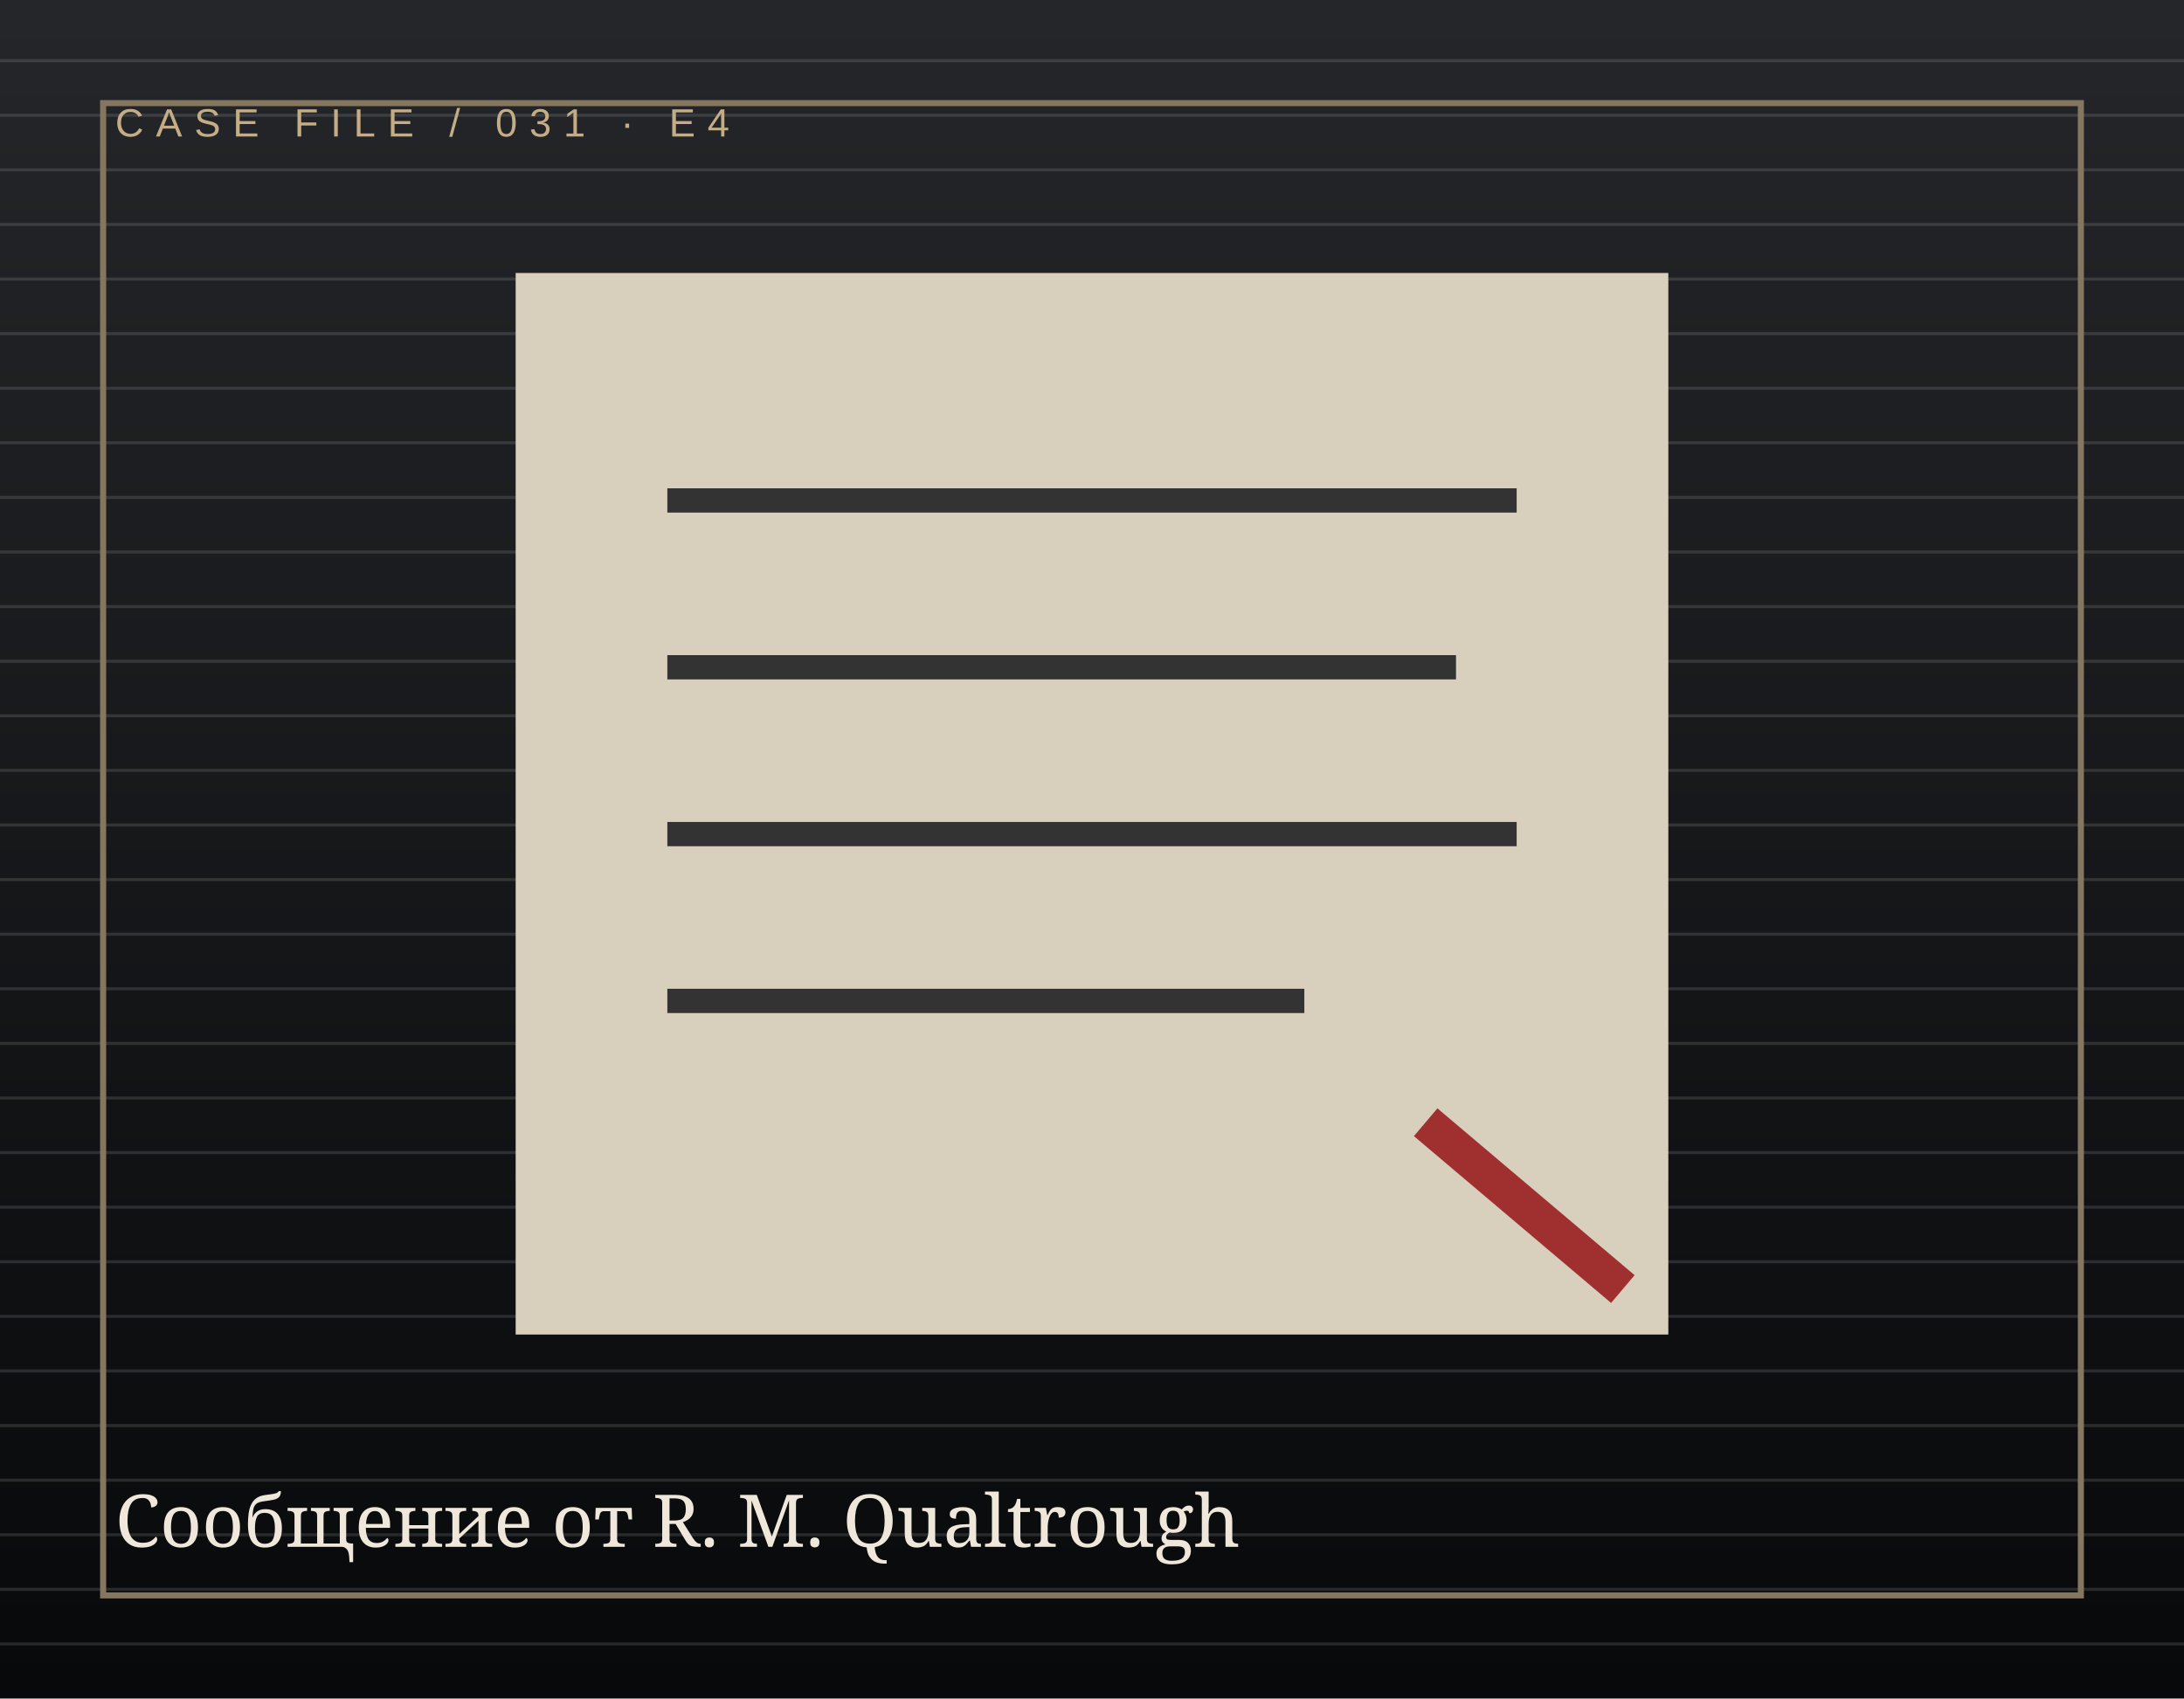
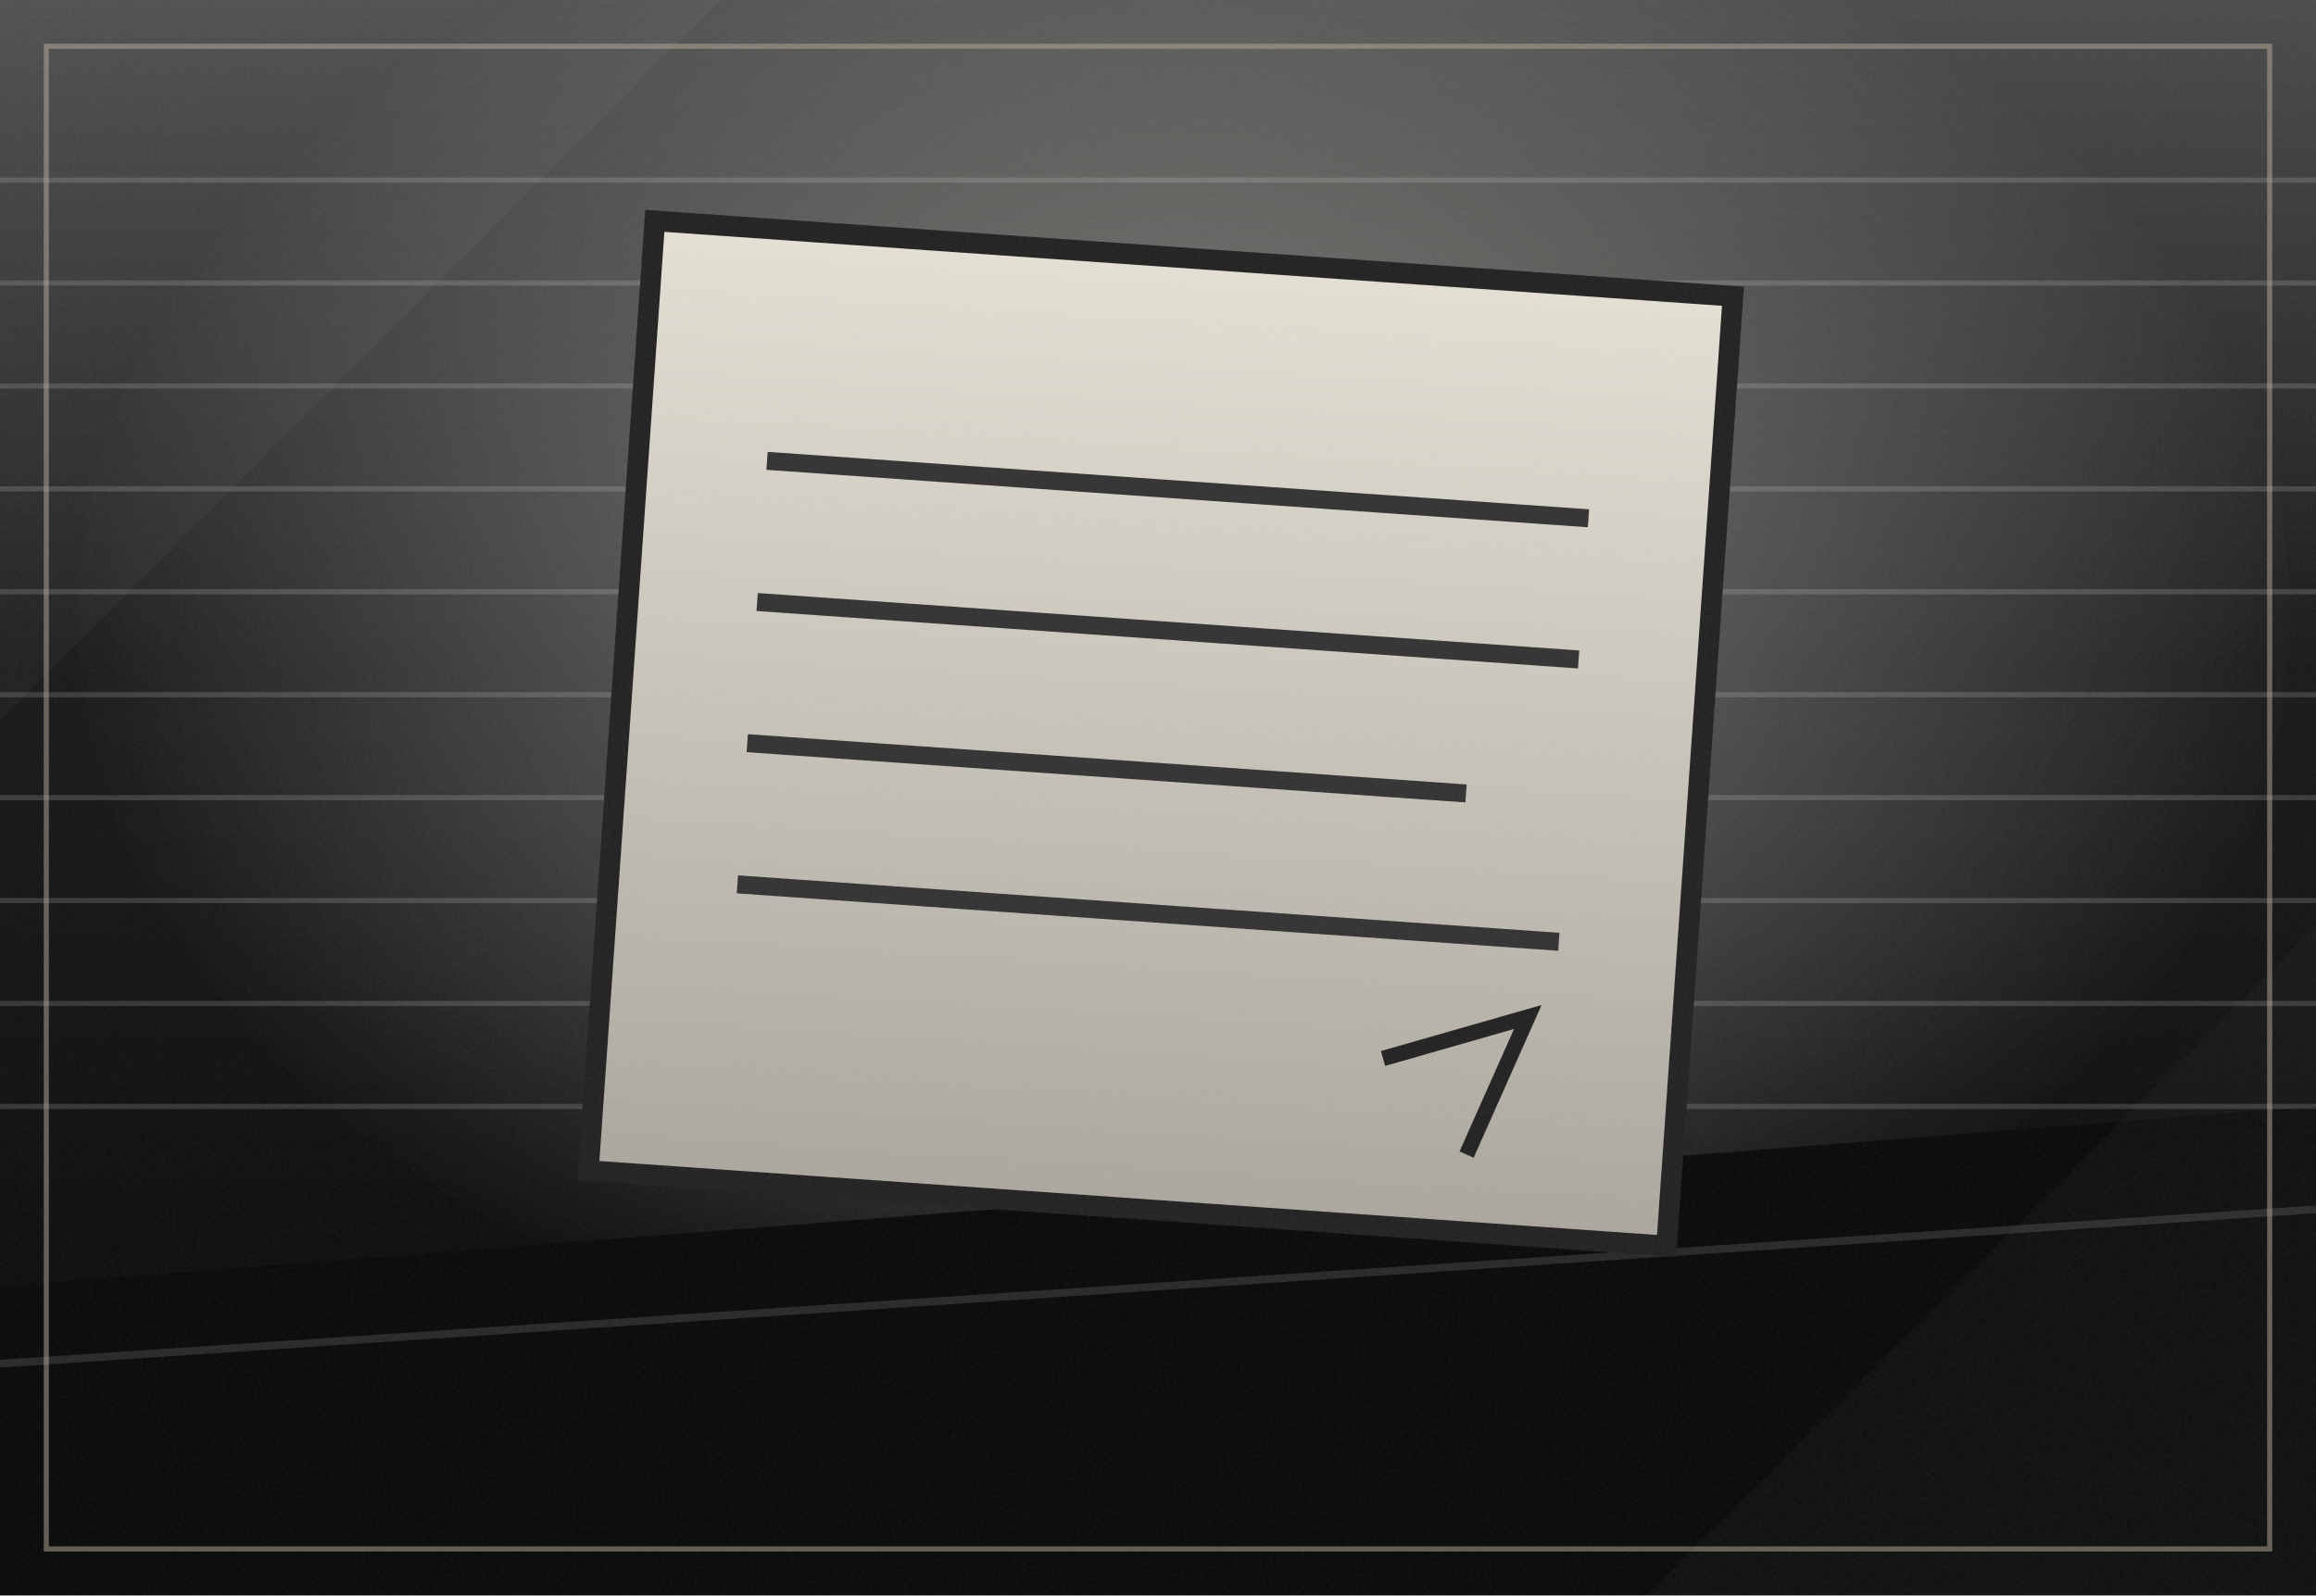
- <svg xmlns="http://www.w3.org/2000/svg" viewBox="0 0 720 560">
+ <svg xmlns="http://www.w3.org/2000/svg" viewBox="0 0 900 620">
  <defs>
    <linearGradient id="bg" x2="0" y2="1">
-       <stop stop-color="#242629" />
-       <stop offset="1" stop-color="#08090b" />
+       <stop stop-color="#4a4b4b" />
+       <stop offset=".42" stop-color="#17191b" />
+       <stop offset="1" stop-color="#050607" />
    </linearGradient>
+     <radialGradient id="light">
+       <stop stop-color="#d9d5ca" stop-opacity=".55" />
+       <stop offset="1" stop-color="#d9d5ca" stop-opacity="0" />
+     </radialGradient>
+     <linearGradient id="paper" x2="0" y2="1">
+       <stop stop-color="#e4dfd3" />
+       <stop offset="1" stop-color="#aaa69e" />
+     </linearGradient>
+     <filter id="grain">
+       <feTurbulence type="fractalNoise" baseFrequency=".72" numOctaves="3" seed="52" />
+       <feColorMatrix values="0 0 0 0 .7 0 0 0 0 .7 0 0 0 0 .7 0 0 0 .13 0" />
+     </filter>
+     <filter id="shadow">
+       <feGaussianBlur stdDeviation="14" />
+     </filter>
  </defs>
-   <rect width="720" height="560" fill="url(#bg)" />
-   <g opacity=".13" stroke="#eee" stroke-width="1">
-     <path d="M0 20H720" />
-     <path d="M0 38H720" />
-     <path d="M0 56H720" />
-     <path d="M0 74H720" />
-     <path d="M0 92H720" />
-     <path d="M0 110H720" />
-     <path d="M0 128H720" />
-     <path d="M0 146H720" />
-     <path d="M0 164H720" />
-     <path d="M0 182H720" />
-     <path d="M0 200H720" />
-     <path d="M0 218H720" />
-     <path d="M0 236H720" />
-     <path d="M0 254H720" />
-     <path d="M0 272H720" />
-     <path d="M0 290H720" />
-     <path d="M0 308H720" />
-     <path d="M0 326H720" />
-     <path d="M0 344H720" />
-     <path d="M0 362H720" />
-     <path d="M0 380H720" />
-     <path d="M0 398H720" />
-     <path d="M0 416H720" />
-     <path d="M0 434H720" />
-     <path d="M0 452H720" />
-     <path d="M0 470H720" />
-     <path d="M0 488H720" />
-     <path d="M0 506H720" />
-     <path d="M0 524H720" />
-     <path d="M0 542H720" />
+   <rect width="900" height="620" fill="url(#bg)" />
+   <ellipse cx="460" cy="240" rx="430" ry="300" fill="url(#light)" />
+   <path d="M0 500L900 430V620H0Z" fill="#08090a" />
+   <path d="M0 530L900 470" stroke="#a9a69e" opacity=".2" stroke-width="3" />
+   <g opacity=".18" stroke="#ddd" stroke-width="2">
+     <path d="M0 70H900M0 110H900M0 150H900M0 190H900M0 230H900M0 270H900M0 310H900M0 350H900M0 390H900M0 430H900" />
  </g>
-   <rect x="170" y="90" width="380" height="350" fill="#d8cfbd" />
-   <path d="M220 165H500M220 220H480M220 275H500M220 330H430" stroke="#333" stroke-width="8" />
-   <path d="M470 370l65 55" stroke="#9f302f" stroke-width="12" />
-   <path d="M34 34H686V526H34Z" fill="none" stroke="#85765f" stroke-width="2" />
-   <text x="38" y="45" font-family="Arial,sans-serif" font-size="13" letter-spacing="4" fill="#c4ad85">CASE FILE / 031 · E4</text>
-   <text x="38" y="510" font-family="Georgia,serif" font-size="24" fill="#eee7da">Сообщение от R. M. Qualtrough</text>
+   <g transform="rotate(4 450 300)">
+     <rect x="240" y="100" width="420" height="370" fill="url(#paper)" stroke="#222" stroke-width="8" />
+     <path d="M290 190H610M290 245H610M290 300H570M290 355H610" stroke="#333" stroke-width="7" />
+     <path d="M545 405l55 -20 -20 55" fill="none" stroke="#222" stroke-width="6" />
+   </g>
+   <rect width="900" height="620" filter="url(#grain)" opacity=".38" />
+   <rect x="18" y="18" width="864" height="584" fill="none" stroke="#b8ad99" stroke-opacity=".5" stroke-width="2" />
+   <path d="M0 0L280 0 0 280Z" fill="#fff" opacity=".035" />
+   <path d="M900 620L640 620 900 360Z" fill="#fff" opacity=".025" />
</svg>
